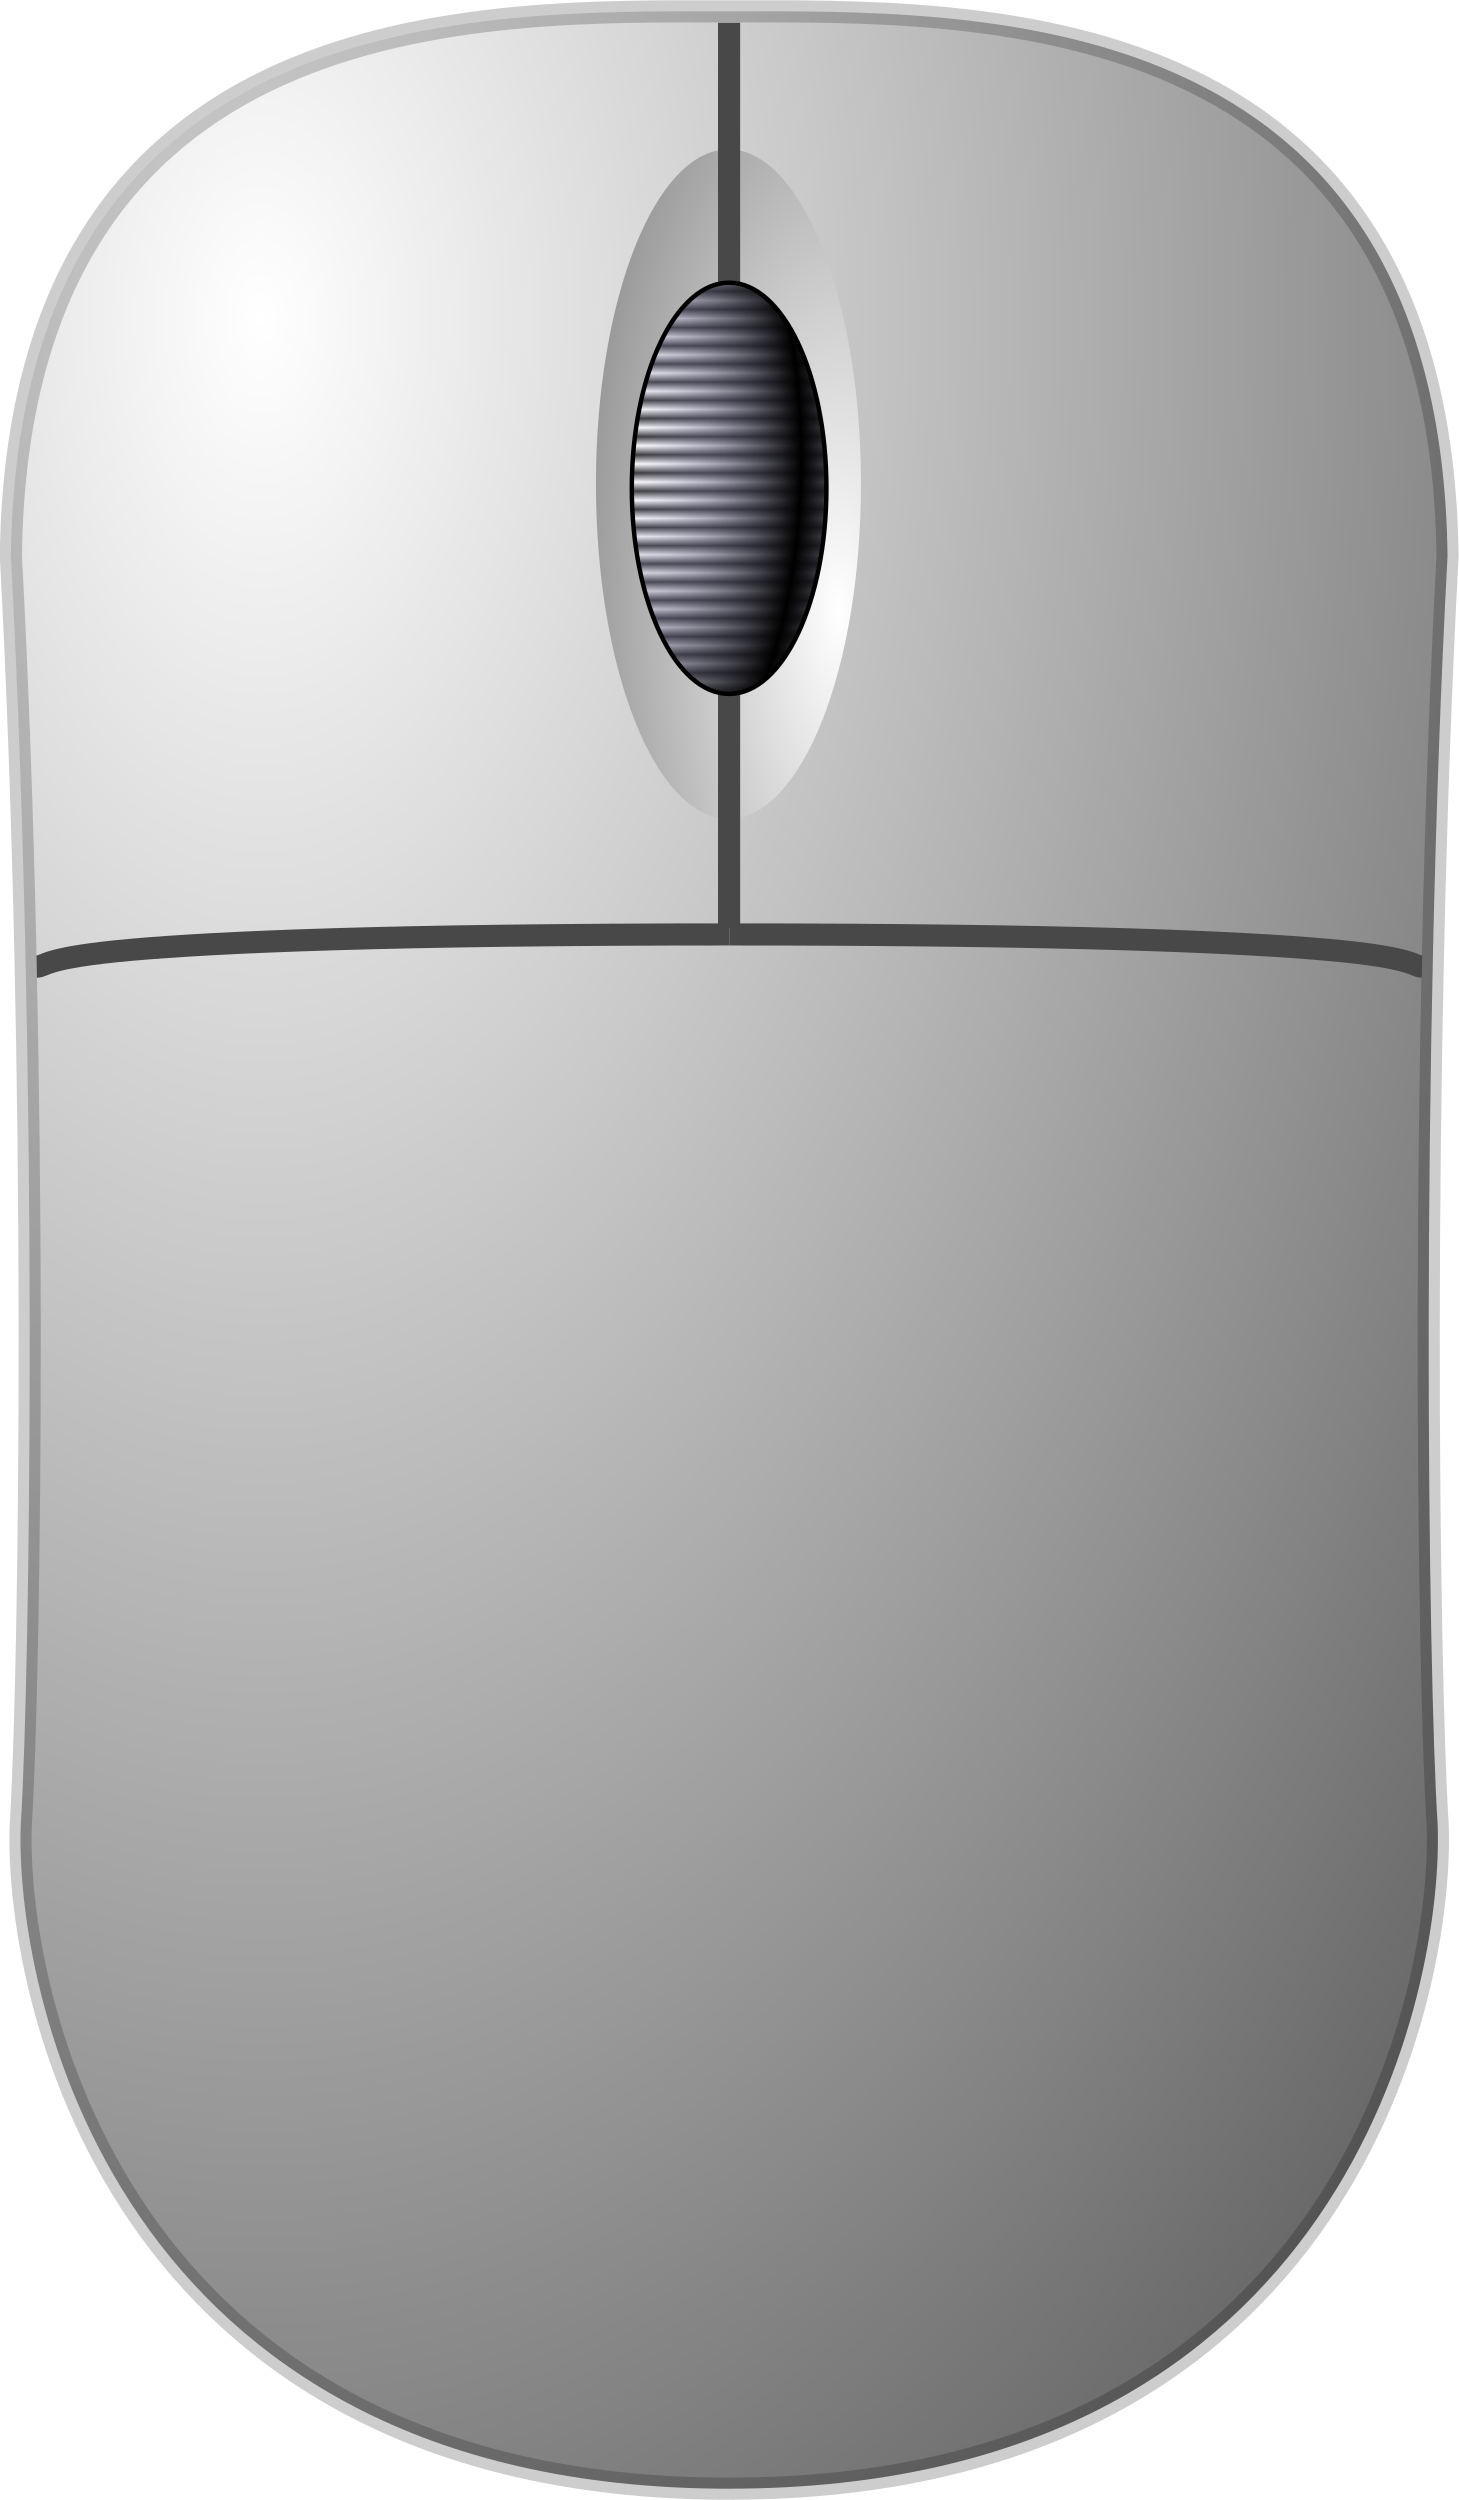
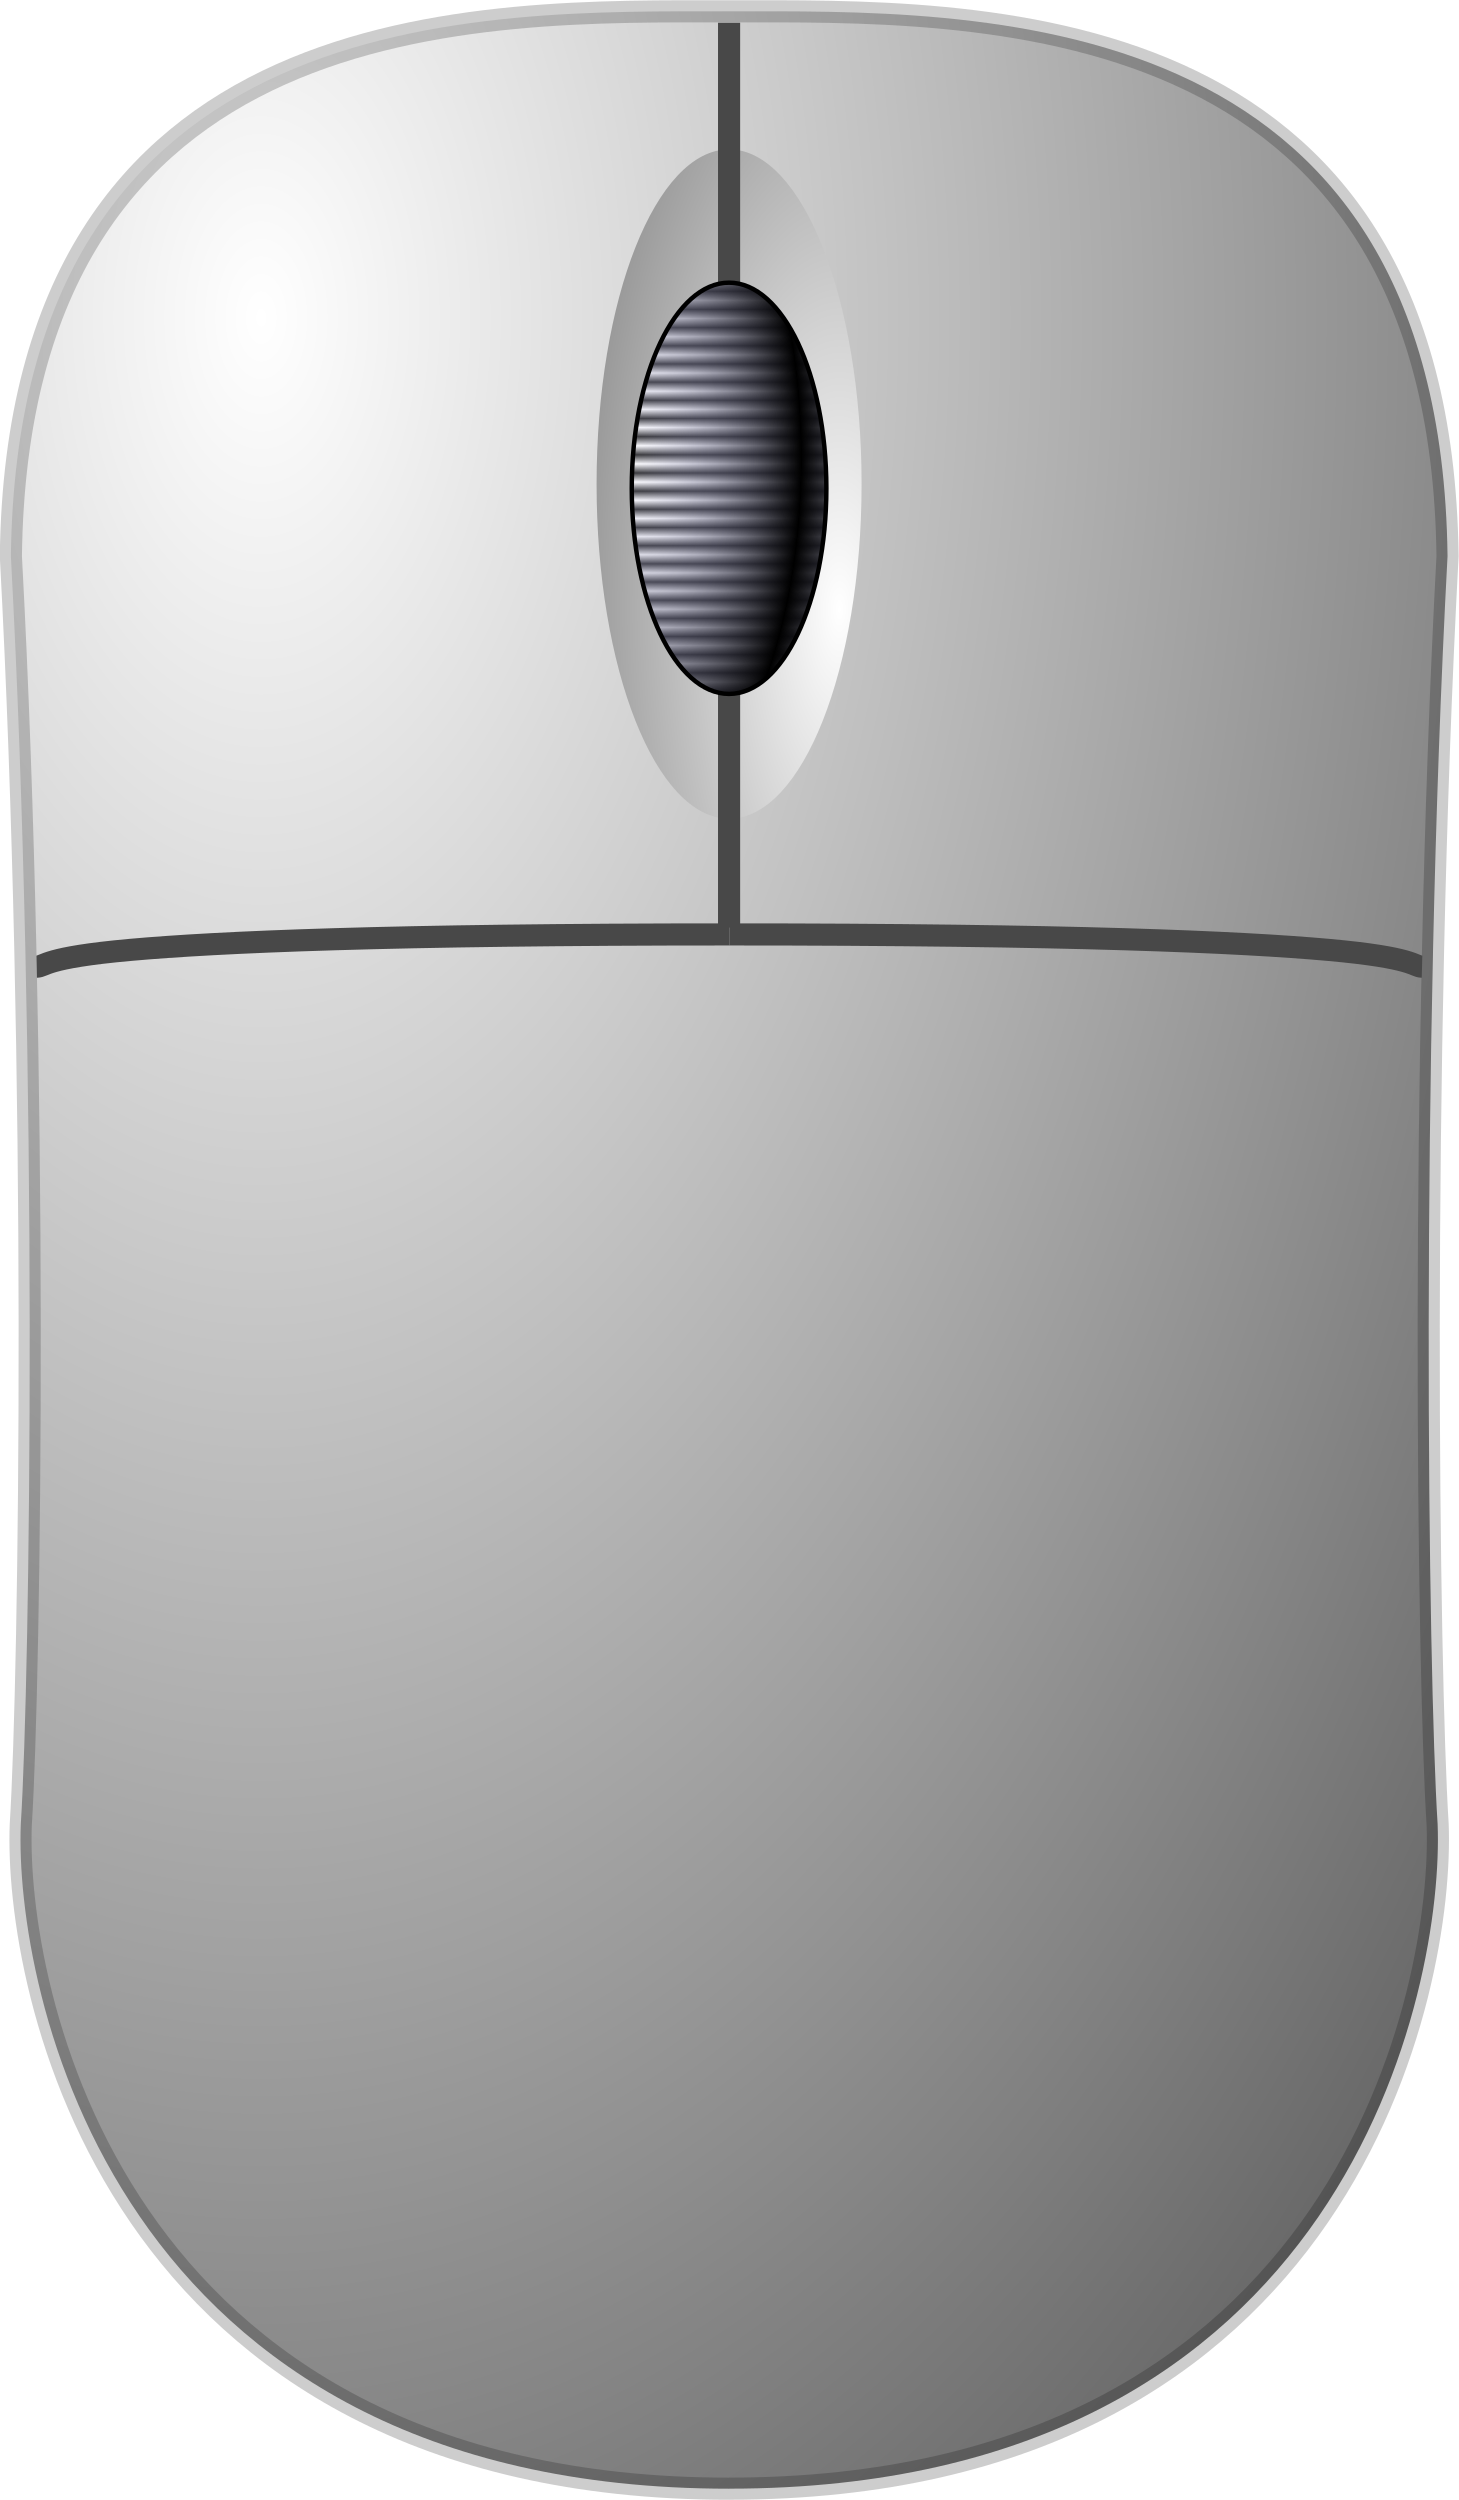
- <svg xmlns="http://www.w3.org/2000/svg" xmlns:xlink="http://www.w3.org/1999/xlink" viewBox="0 0 35 60">
-   <radialGradient id="a" cx="193.4" cy="181.62" gradientTransform="matrix(.13524 0 0 .34162 8.5772 -48.069)" gradientUnits="userSpaceOnUse" r="68.141" spreadMethod="reflect" xlink:href="#b" />
+ <svg xmlns="http://www.w3.org/2000/svg" xmlns:xlink="http://www.w3.org/1999/xlink" version="1.1" viewBox="0 0 35 60">
+   <radialGradient id="a" cx="193.4" cy="181.62" r="68.141" gradientTransform="matrix(.13524 0 0 .34162 -6.0078 -47.415)" gradientUnits="userSpaceOnUse" spreadMethod="reflect" xlink:href="#b" />
  <linearGradient id="b">
-     <stop offset="0" stop-color="#fff" />
-     <stop offset="1" stop-color="#666" />
+     <stop stop-color="#fff" offset="0" />
+     <stop stop-color="#666" offset="1" />
  </linearGradient>
-   <radialGradient id="c" cx="85.528" cy="170.14" gradientTransform="matrix(.14849 0 0 .25527 8.1707 -36.461)" gradientUnits="userSpaceOnUse" r="252.08" spreadMethod="reflect" xlink:href="#b" />
-   <linearGradient id="d" gradientTransform="matrix(.13405 0 0 .2832 8.3022 -37.262)" gradientUnits="userSpaceOnUse" spreadMethod="reflect" x1="193.63" x2="193.63" y1="161.65" y2="162.42">
-     <stop offset="0" stop-color="#333" />
-     <stop offset="1" stop-color="#fff" />
+   <radialGradient id="c" cx="85.528" cy="170.14" r="252.08" gradientTransform="matrix(.14849 0 0 .25527 -6.4293 -35.807)" gradientUnits="userSpaceOnUse" spreadMethod="reflect" xlink:href="#b" />
+   <linearGradient id="d" x1="193.63" x2="193.63" y1="161.65" y2="162.42" gradientTransform="matrix(.13405 0 0 .2832 -6.2984 -36.608)" gradientUnits="userSpaceOnUse" spreadMethod="reflect">
+     <stop stop-color="#333" offset="0" />
+     <stop stop-color="#fff" offset="1" />
  </linearGradient>
-   <radialGradient id="e" cx="158.03" cy="169.2" gradientTransform="matrix(.13493 0 0 .28136 8.3022 -37.262)" gradientUnits="userSpaceOnUse" r="31.163" spreadMethod="reflect">
-     <stop offset="0" stop-color="#b3b3eb" stop-opacity="0" />
+   <radialGradient id="e" cx="158.03" cy="169.2" r="31.163" gradientTransform="matrix(.13493 0 0 .28136 -6.2984 -36.608)" gradientUnits="userSpaceOnUse" spreadMethod="reflect">
+     <stop stop-color="#b3b3eb" stop-opacity="0" offset="0" />
    <stop offset="1" />
  </radialGradient>
-   <g transform="translate(-14.6 .6541)">
-     <path d="m32.103 59.075c-14.905 0-17.159-12.11-17.004-15.947.229-3.619.42-18.176-.238-30.434.168-13.396 11.35-13.076 17.24-13.076 5.89 0 17.072-.32 17.24 13.076-.658 12.258-.468 26.815-.238 30.433.154 3.837-2.099 15.947-17.004 15.947" style="fill-rule:evenodd;stroke:#000;stroke-linejoin:round;stroke-opacity:.198;stroke-width:.531;fill:url(#c)" />
-     <ellipse cx="32.083" cy="10.963" fill="url(#a)" fill-rule="evenodd" rx="3.18" ry="8.032" />
-     <g fill="none" stroke="#484848">
-       <path d="m32.105 21.772c-8.161 0-12.278.183-14.374.371-2.096.188-2.039.399-2.251.404" stroke-width=".531" />
-       <path d="m32.104 21.772c8.161 0 12.278.183 14.374.371 2.096.188 2.039.399 2.251.404" stroke-width=".531" />
-       <path d="m32.098-.108v21.716" stroke-width=".531" />
-     </g>
-     <g fill-rule="evenodd">
-       <path d="m34.434 11.065a2.335 4.934 0 1 1 -4.671 0 2.335 4.934 0 1 1 4.671 0z" fill="url(#d)" />
-       <path d="m34.434 11.065a2.335 4.934 0 1 1 -4.671 0 2.335 4.934 0 1 1 4.671 0z" fill="url(#e)" stroke="#000" stroke-width=".107" />
-     </g>
+   <path d="m17.503 59.729c-14.905 0-17.159-12.11-17.004-15.947 0.229-3.619 0.42-18.176-0.238-30.434 0.168-13.396 11.35-13.076 17.24-13.076 5.89 0 17.072-0.32 17.24 13.076-0.658 12.258-0.468 26.815-0.238 30.433 0.154 3.837-2.099 15.947-17.004 15.947" fill="url(#c)" fill-rule="evenodd" stroke="#000" stroke-linejoin="round" stroke-opacity=".198" stroke-width=".531" />
+   <ellipse cx="17.498" cy="11.617" rx="3.18" ry="8.032" fill="url(#a)" fill-rule="evenodd" />
+   <g fill="none" stroke="#484848">
+     <path d="m17.505 22.426c-8.161 0-12.278 0.183-14.374 0.371-2.096 0.188-2.039 0.399-2.251 0.404" stroke-width=".531" />
+     <path d="m17.504 22.426c8.161 0 12.278 0.183 14.374 0.371 2.096 0.188 2.039 0.399 2.251 0.404" stroke-width=".531" />
+     <path d="m17.498 0.546v21.716" stroke-width=".531" />
  </g>
+   <path d="m19.833 11.719a2.335 4.934 0 1 1-4.671 0 2.335 4.934 0 1 1 4.671 0z" fill="url(#d)" fill-rule="evenodd" />
+   <path d="m19.833 11.719a2.335 4.934 0 1 1-4.671 0 2.335 4.934 0 1 1 4.671 0z" fill="url(#e)" fill-rule="evenodd" stroke="#000" stroke-width=".107" />
</svg>
